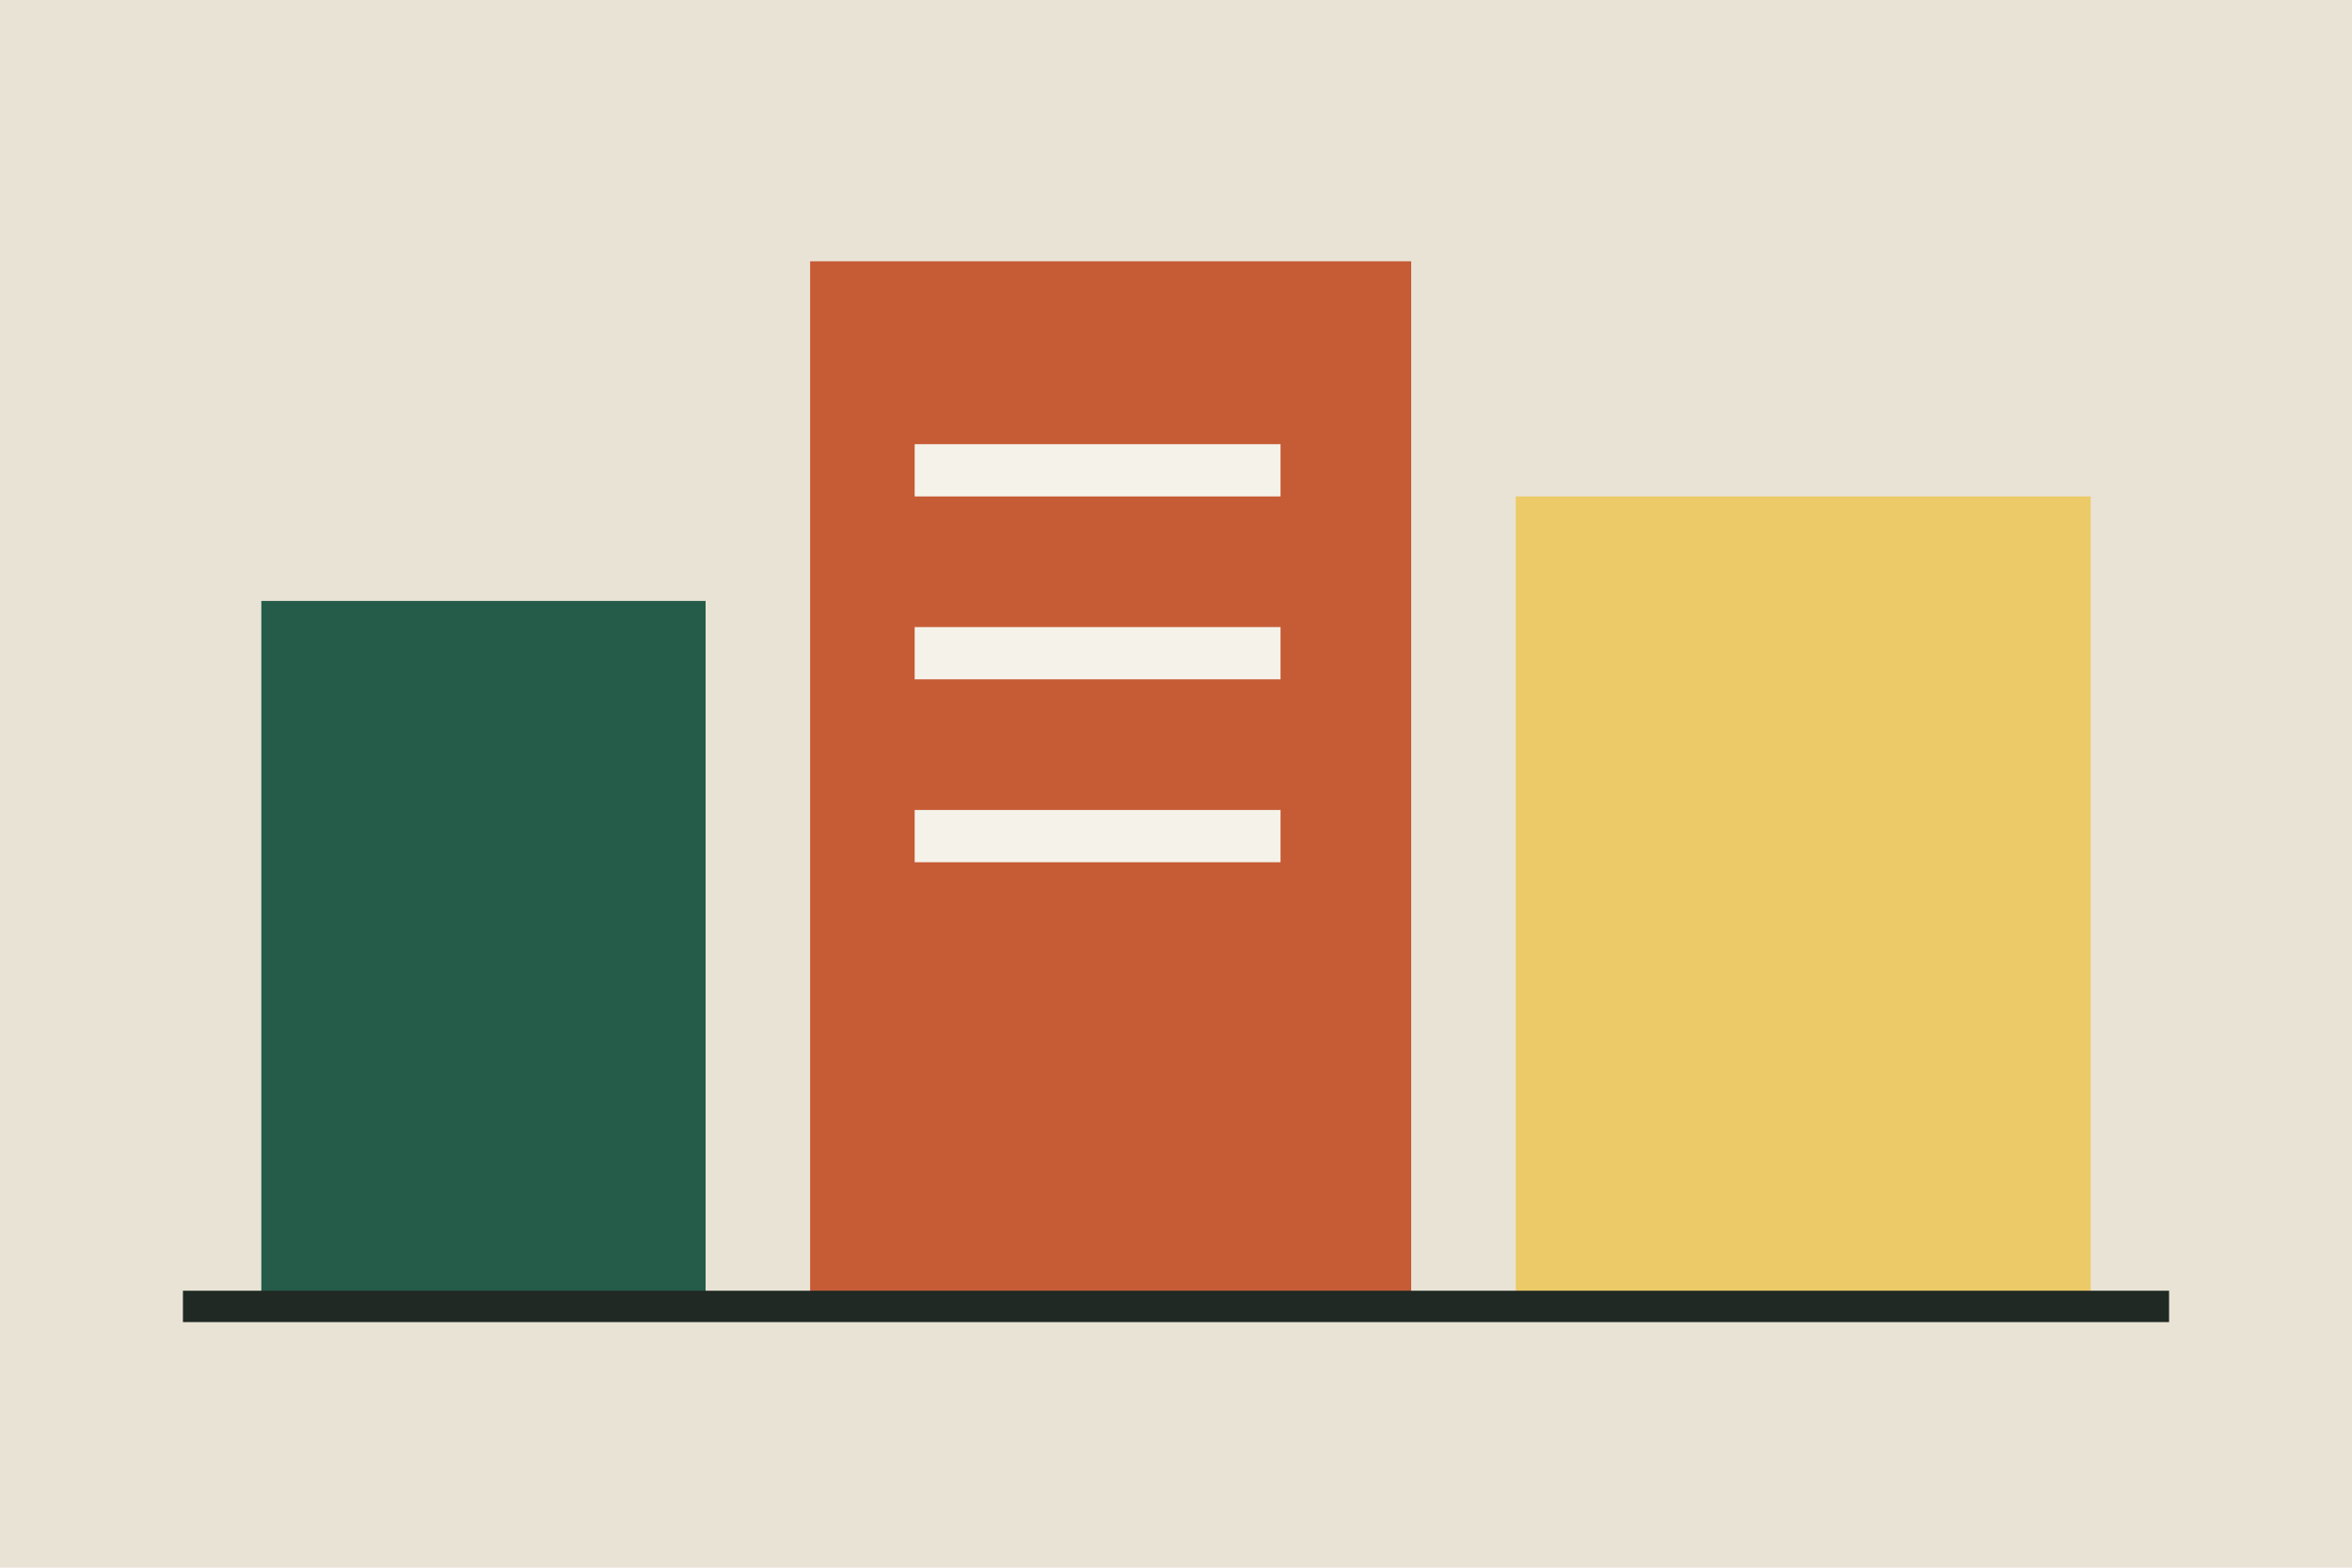
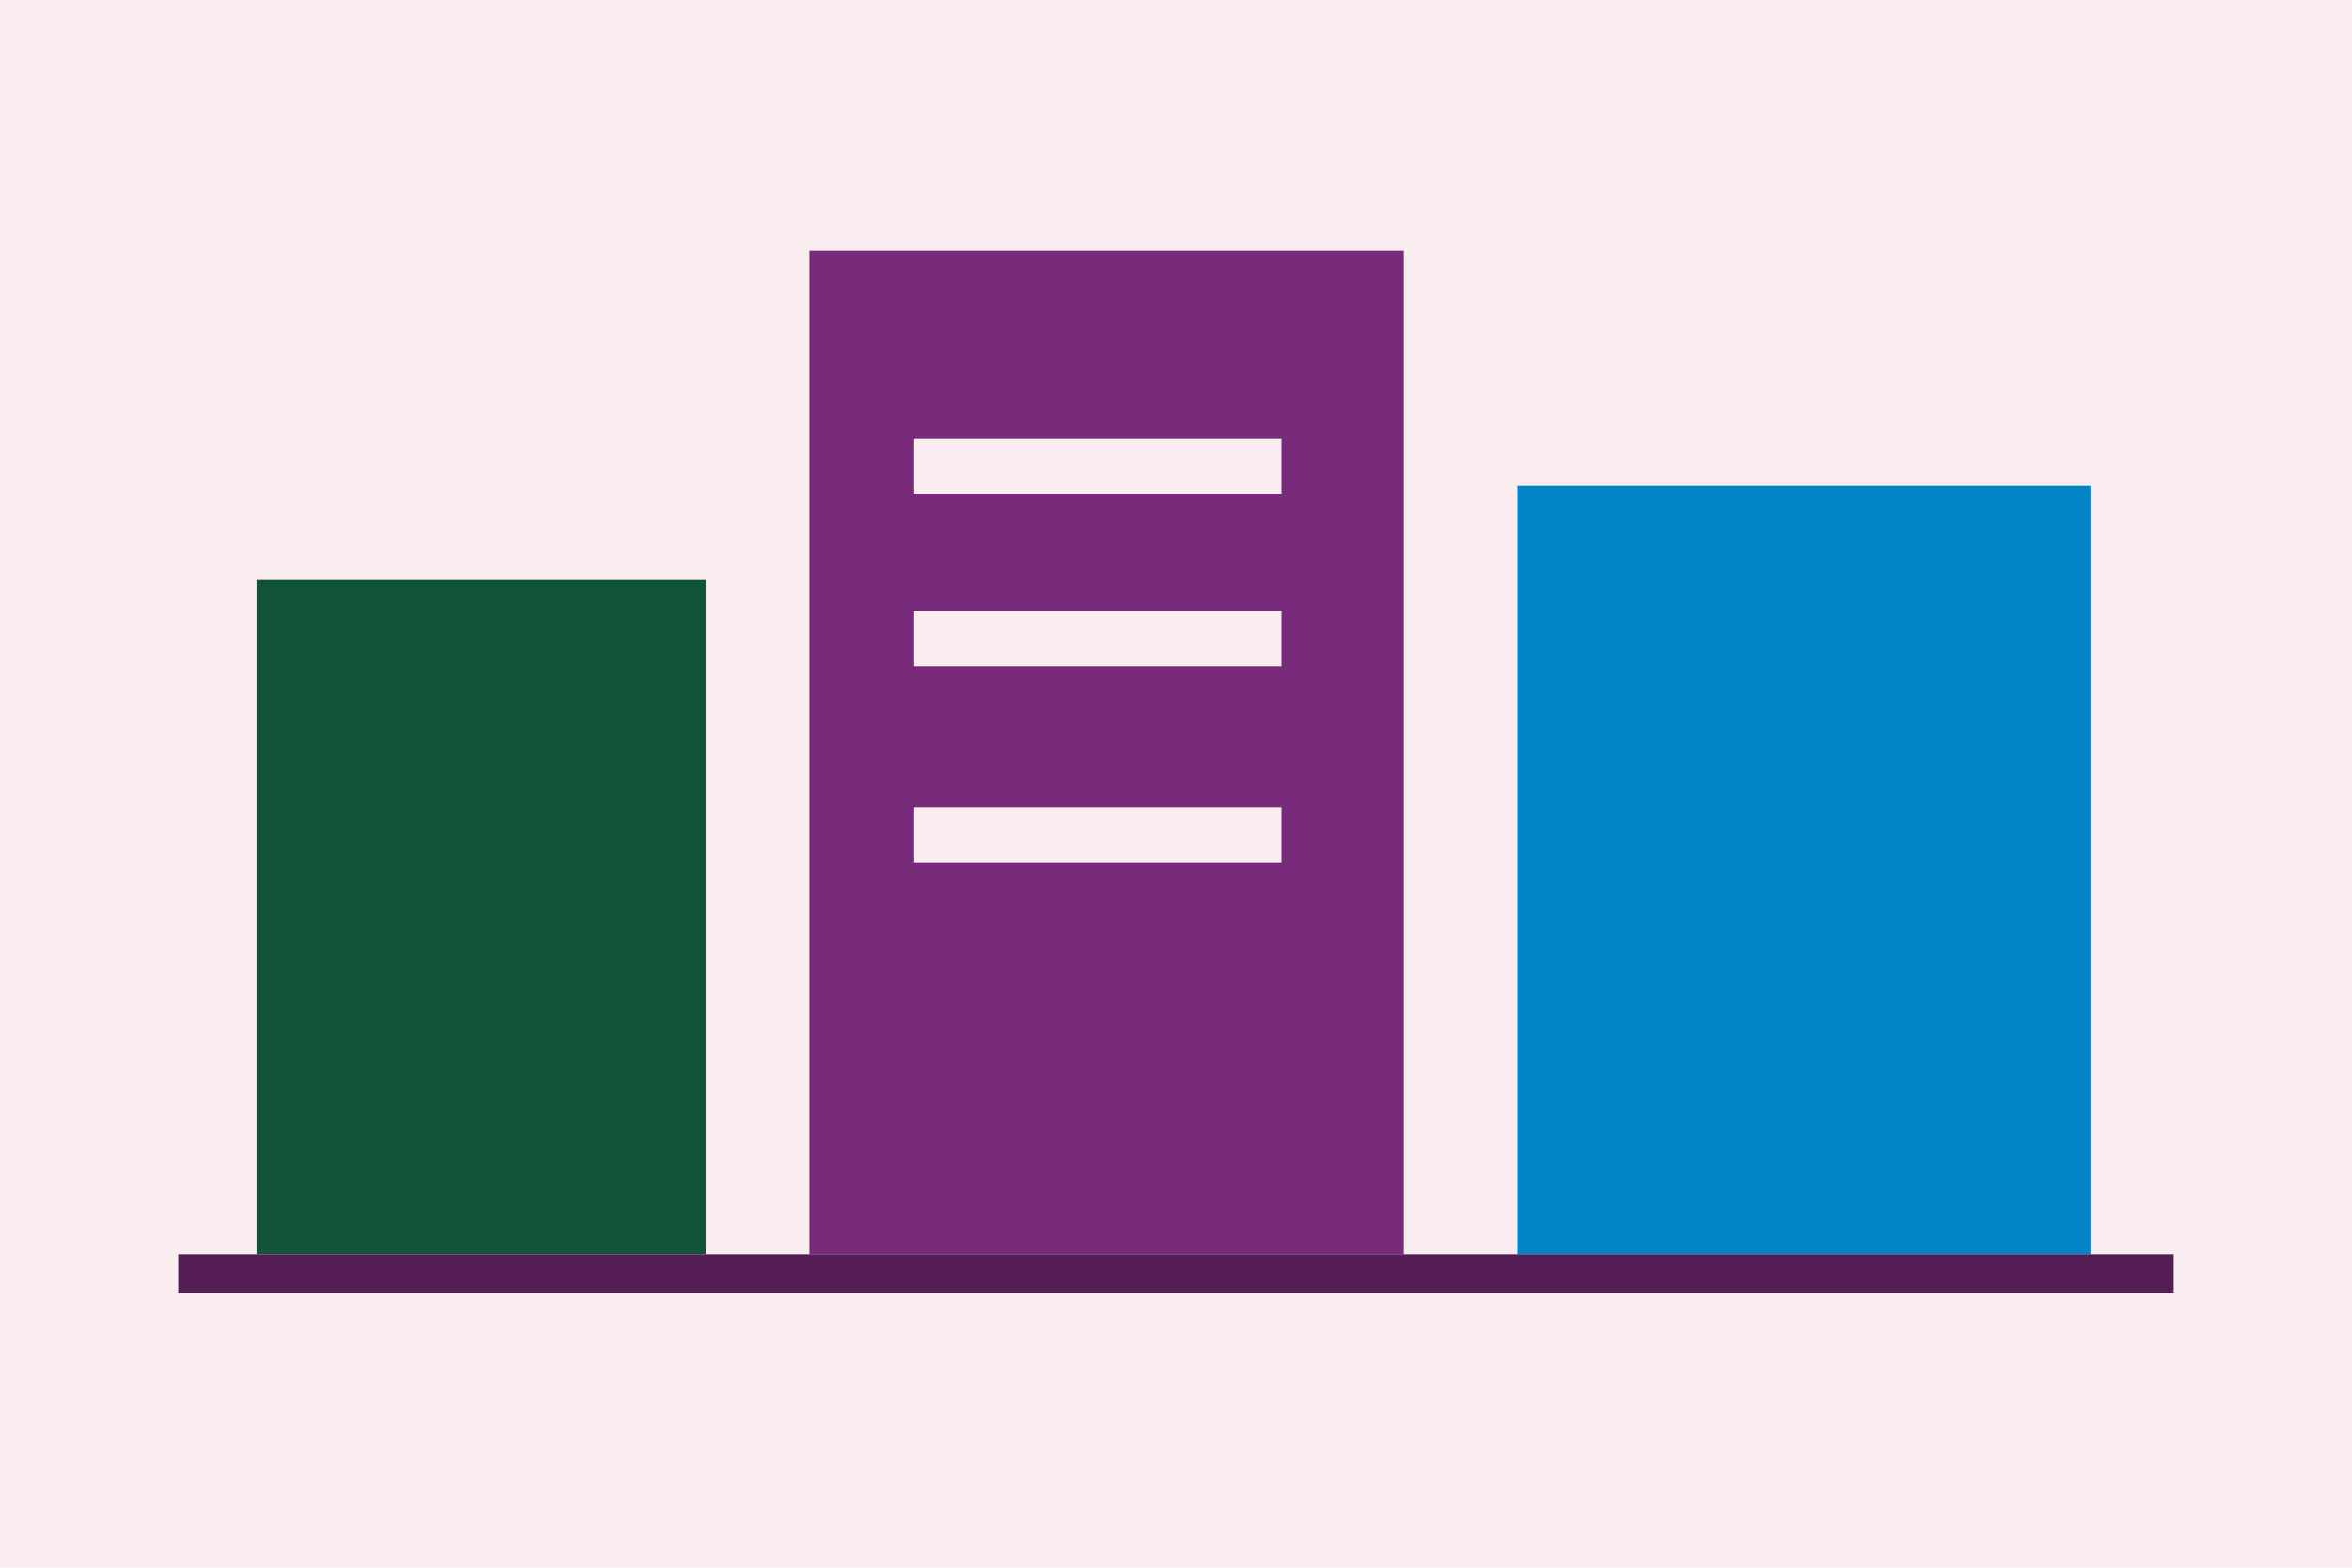
- <svg xmlns="http://www.w3.org/2000/svg" viewBox="0 0 900 600" width="900" height="600">
-   <rect width="900" height="600" fill="#e9e3d6" />
-   <rect x="100" y="230" width="170" height="270" fill="#245c49" />
-   <rect x="310" y="100" width="230" height="400" fill="#c65c36" />
-   <rect x="580" y="190" width="220" height="310" fill="#edca68" />
-   <path d="M70 500h760" stroke="#202923" stroke-width="12" />
-   <path d="M350 180h140M350 250h140M350 320h140" stroke="#f5f2e9" stroke-width="20" />
+ <svg xmlns="http://www.w3.org/2000/svg" viewBox="0 0 1200 800" width="1200" height="800">
+   <rect width="1200" height="800" fill="#faedf0" />
+   <rect x="131" y="296" width="229" height="344" fill="#115338" />
+   <rect x="413" y="128" width="303" height="512" fill="#782b7a" />
+   <rect x="466" y="224" width="188" height="28" fill="#faedf0" />
+   <rect x="466" y="312" width="188" height="28" fill="#faedf0" />
+   <rect x="466" y="412" width="188" height="28" fill="#faedf0" />
+   <rect x="774" y="248" width="293" height="392" fill="#0284c7" />
+   <rect x="91" y="640" width="1018" height="20" fill="#541d56" />
</svg>
